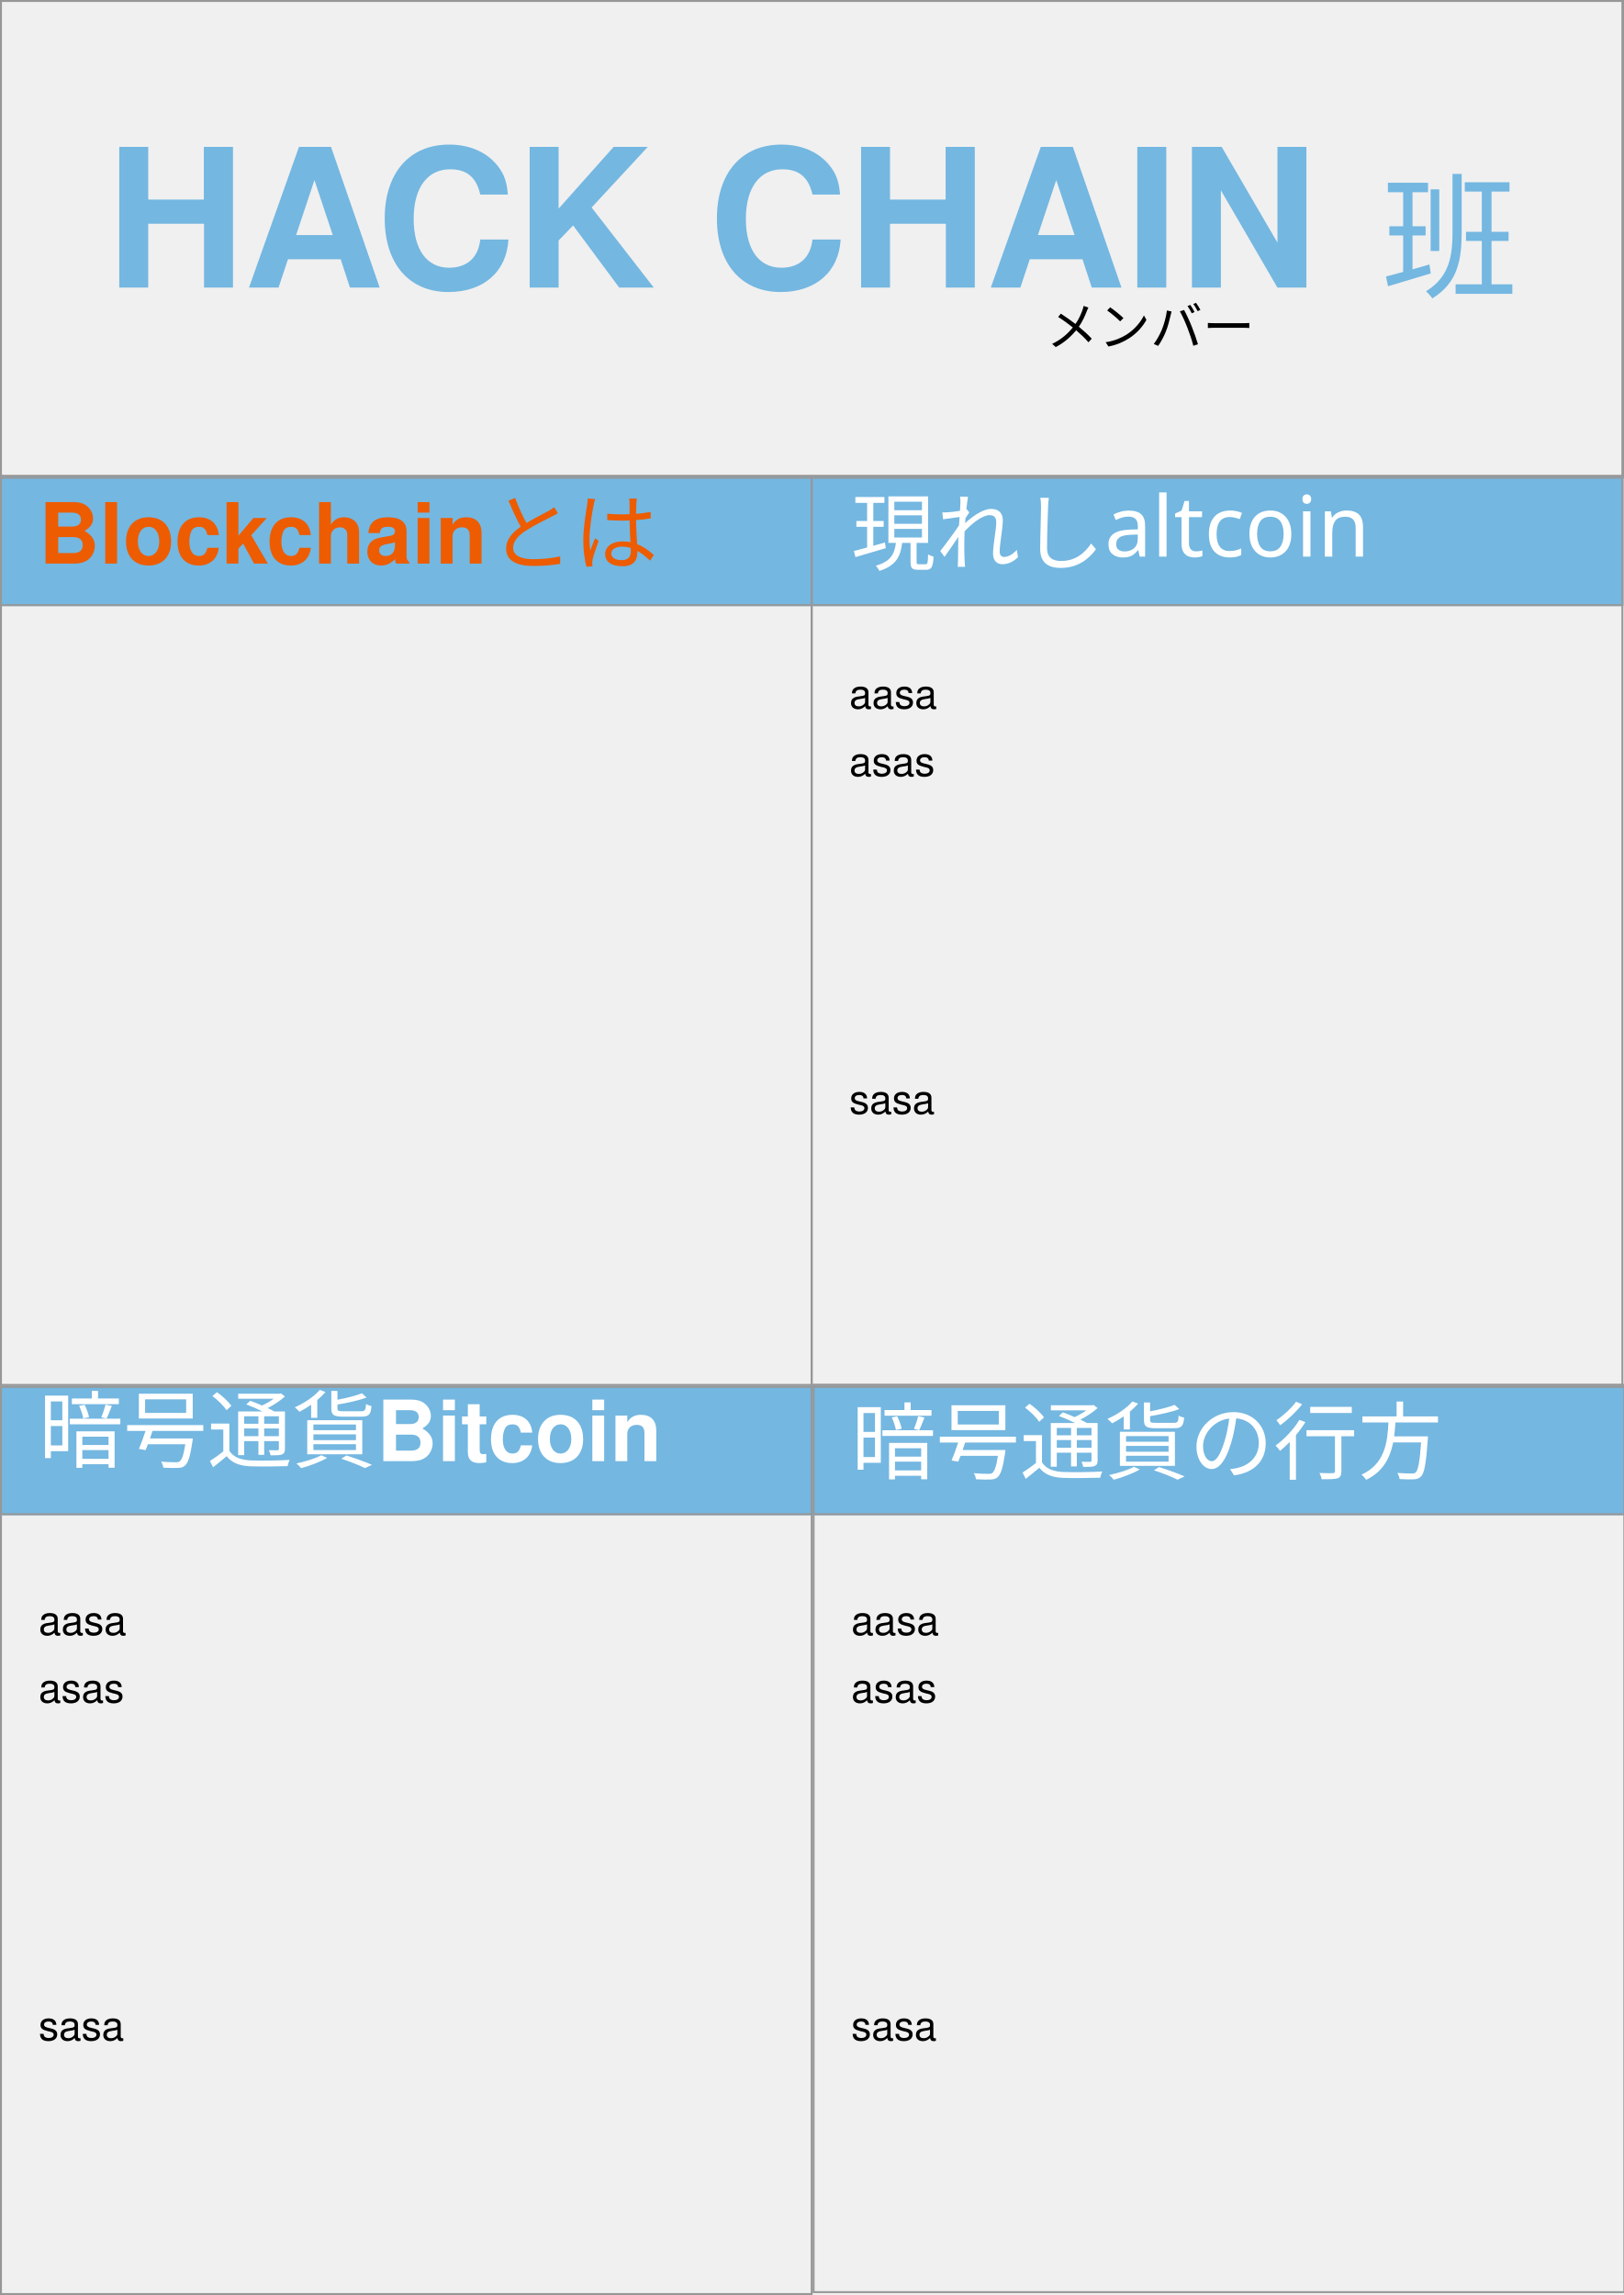
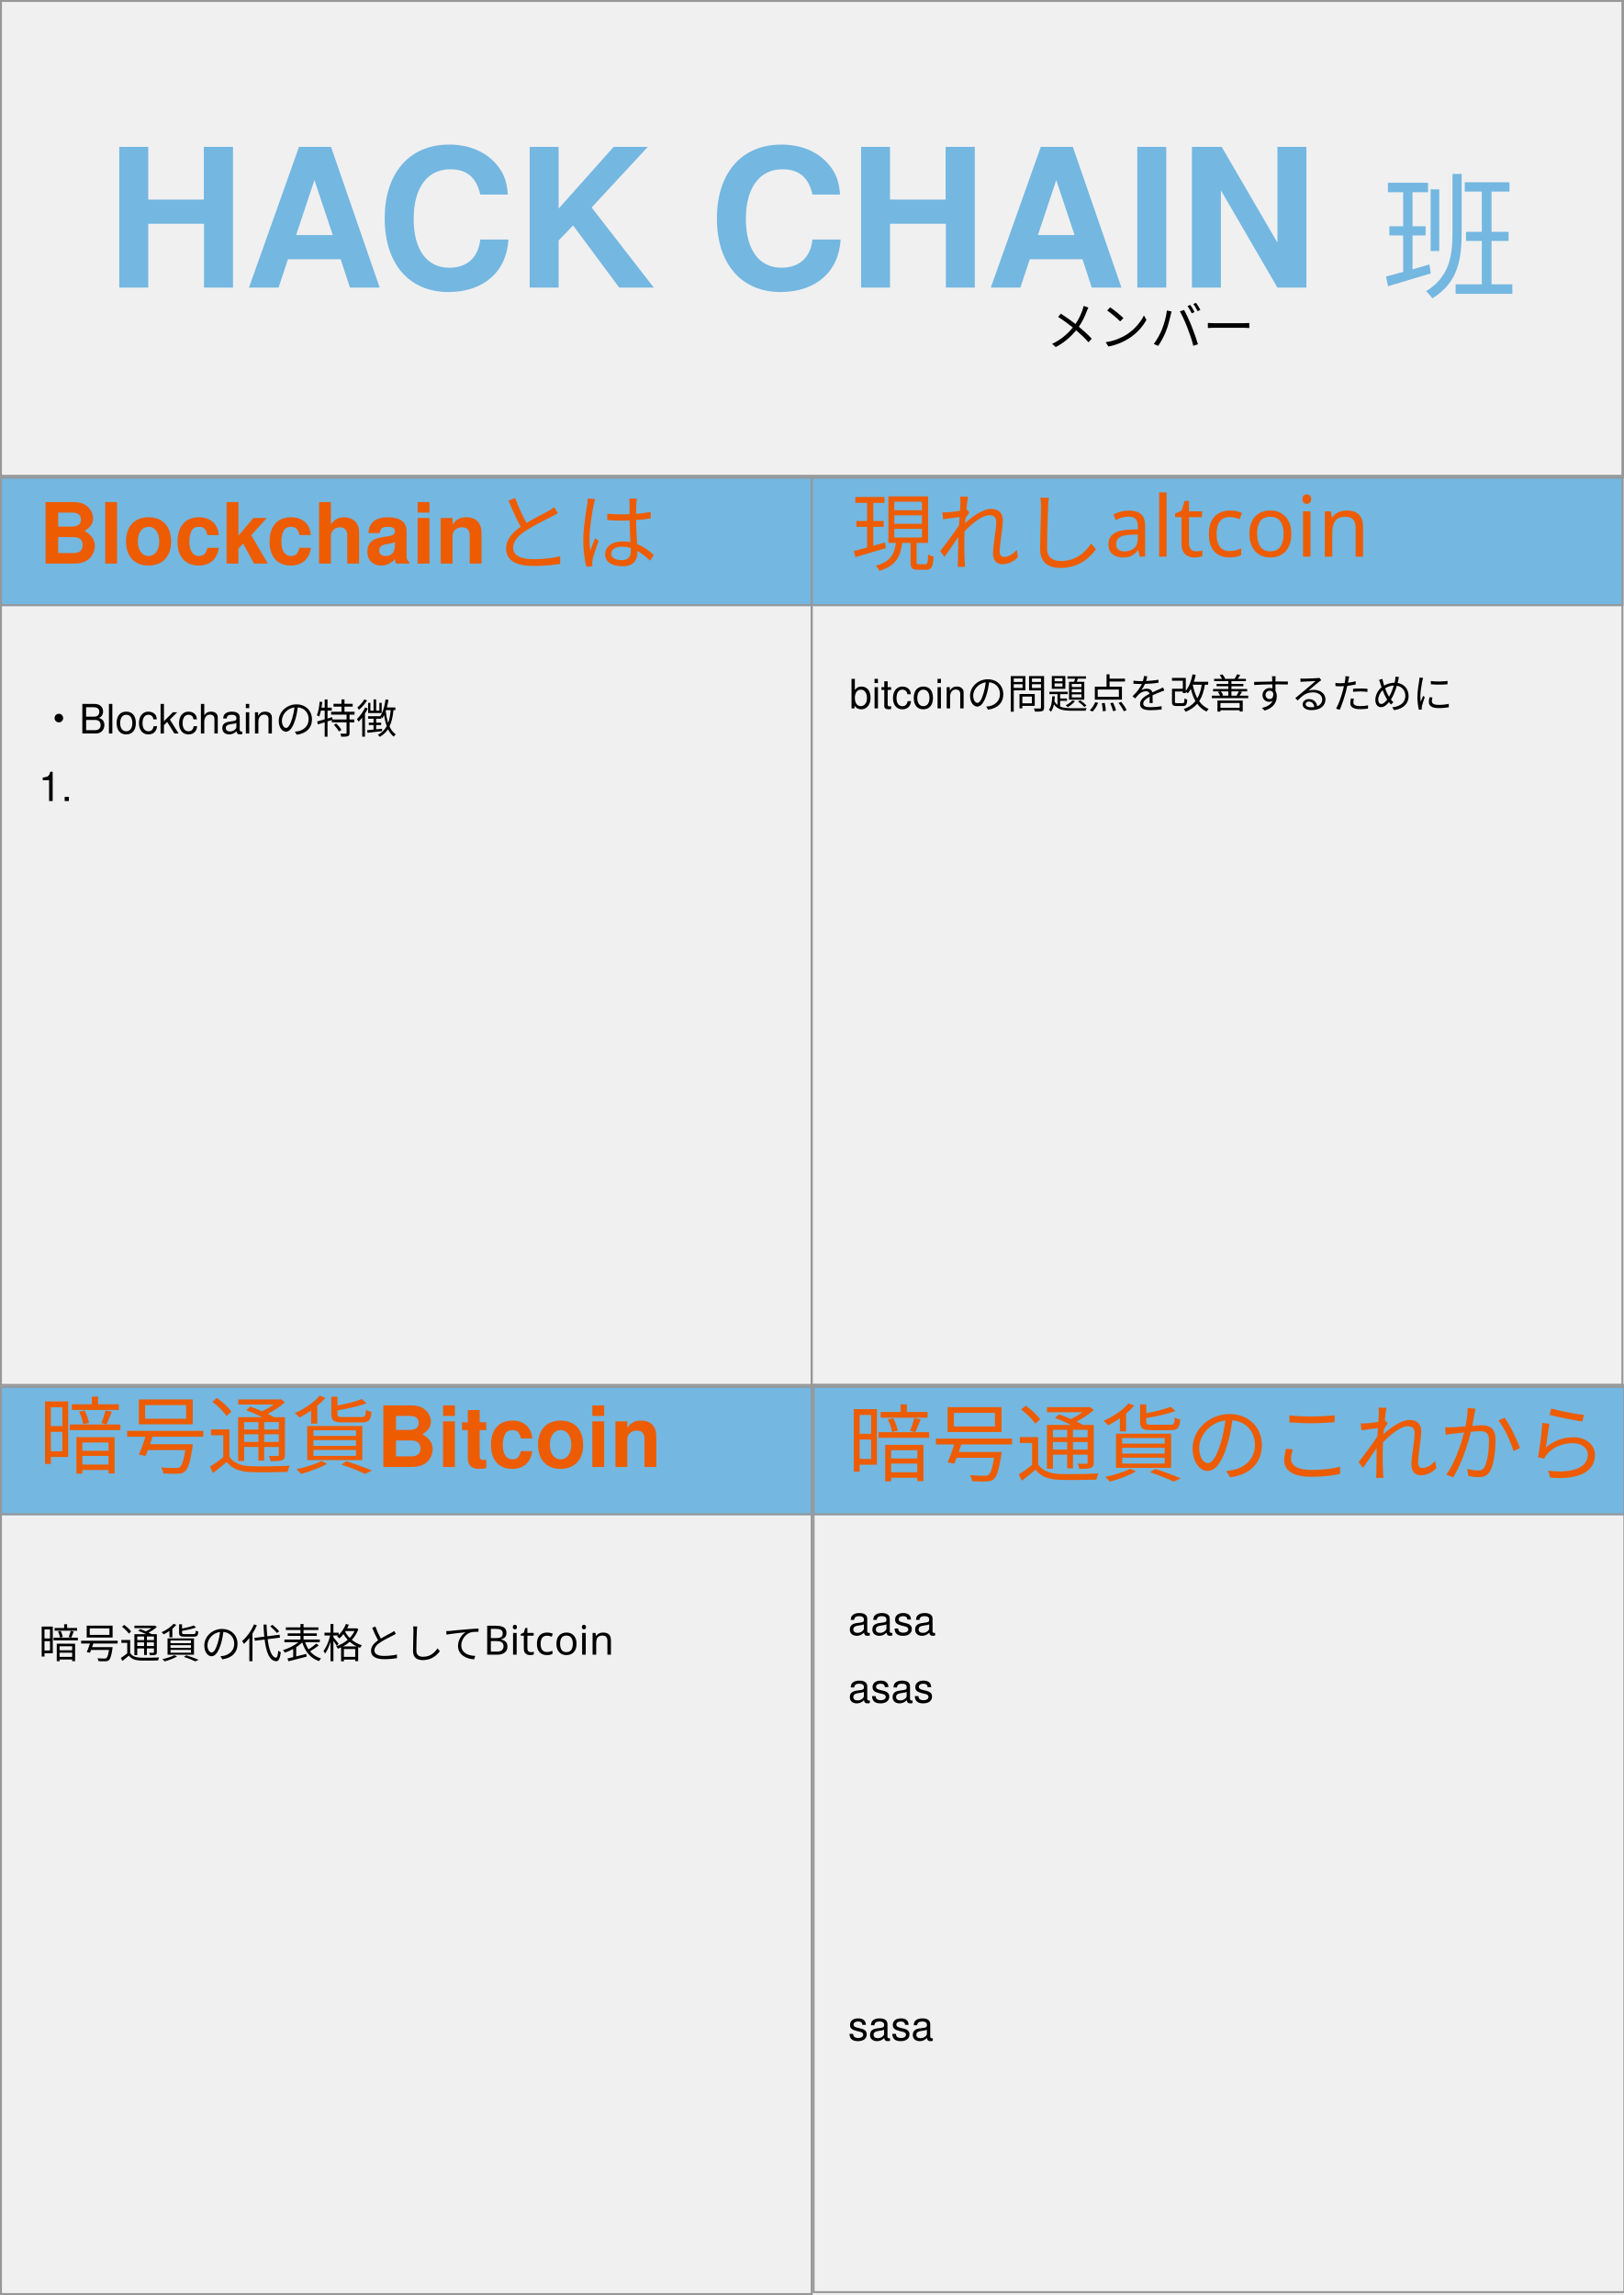
<svg xmlns="http://www.w3.org/2000/svg" xmlns:xlink="http://www.w3.org/1999/xlink" width="841px" height="1189px" viewBox="0 0 841 1189" version="1.1">
  <defs>
    <rect id="path-1" x="0" y="1" width="421" height="67" />
    <rect id="path-2" x="0" y="0" width="421" height="67" />
    <rect id="path-3" x="0" y="0" width="421" height="67" />
    <rect id="path-4" x="0" y="0" width="421" height="67" />
  </defs>
  <g id="Page-1" stroke="none" stroke-width="1" fill="none" fill-rule="evenodd">
    <g id="Artboard">
      <g id="Title">
        <rect id="Rectangle" stroke="#979797" stroke-width="2" x="0" y="0" width="841" height="247" />
        <text id="メンバー" font-family="HiraginoSans-W3, Hiragino Sans" font-size="27" font-weight="300" fill="#000000">
          <tspan x="542" y="179">メンバー</tspan>
        </text>
        <text id="HACK-CHAIN-班" font-family="Helvetica-Bold, Helvetica" font-size="100" font-weight="bold" fill="#74B7E1">
          <tspan x="55" y="149">HACK CHAIN </tspan>
          <tspan x="716.084" y="149" font-family="HiraginoSans-W3, Hiragino Sans" font-size="70" font-weight="300">班</tspan>
        </text>
      </g>
      <g id="Body4" transform="translate(421, 717)">
        <rect stroke="#979797" x="0.5" y="0.5" width="420" height="470" />
        <g id="Heading4">
          <use fill="#74B7E1" fill-rule="evenodd" xlink:href="#path-1" />
          <rect stroke="#979797" stroke-width="1" x="0.5" y="1.5" width="420" height="66" />
        </g>
-         <text id="Header" font-family="HiraginoSans-W6, Hiragino Sans" font-size="43.75" font-weight="500" fill="#FFFFFF">
-           <tspan x="20" y="46">暗号通貨の行方</tspan>
+         <text id="Header" font-family="HiraginoSans-W6, Hiragino Sans" font-size="43.75" font-weight="500" fill="#ED5C00">
+           <tspan x="18" y="47">暗号通貨のこれから　</tspan>
        </text>
        <text id="Paragraph" font-family="Helvetica" font-size="21" font-weight="normal" fill="#000000">
-           <tspan x="20" y="130">aasa</tspan>
-           <tspan x="20" y="165">asas</tspan>
-           <tspan x="20" y="200" />
-           <tspan x="20" y="235" />
-           <tspan x="20" y="270" />
-           <tspan x="20" y="305" />
-           <tspan x="20" y="340">sasa</tspan>
+           <tspan x="18.384" y="130">aasa</tspan>
+           <tspan x="18.384" y="165">asas</tspan>
+           <tspan x="18.384" y="200" />
+           <tspan x="18.384" y="235" />
+           <tspan x="18.384" y="270" />
+           <tspan x="18.384" y="305" />
+           <tspan x="18.384" y="340">sasa</tspan>
        </text>
      </g>
      <g id="Body3" transform="translate(420, 247)">
        <rect stroke="#979797" x="0.5" y="0.5" width="420" height="470" />
        <g id="Heading3">
          <use fill="#74B7E1" fill-rule="evenodd" xlink:href="#path-2" />
          <rect stroke="#979797" stroke-width="1" x="0.5" y="0.5" width="420" height="66" />
        </g>
-         <text id="Header" font-family="HiraginoSans-W6, Hiragino Sans" font-size="43.75" font-weight="500" fill="#FFFFFF">
+         <text id="Header" font-family="HiraginoSans-W6, Hiragino Sans" font-size="43.75" font-weight="500" fill="#ED5C00">
          <tspan x="21" y="45">現れしaltcoin</tspan>
        </text>
        <text id="Paragraph" font-family="Helvetica" font-size="21" font-weight="normal" fill="#000000">
-           <tspan x="20" y="120">aasa</tspan>
-           <tspan x="20" y="155">asas</tspan>
-           <tspan x="20" y="190" />
-           <tspan x="20" y="225" />
-           <tspan x="20" y="260" />
-           <tspan x="20" y="295" />
-           <tspan x="20" y="330">sasa</tspan>
+           <tspan x="20" y="120">bitcoin</tspan>
+           <tspan x="80.703" y="120" font-family="HiraginoSans-W3, Hiragino Sans" font-weight="300">の問題点を改善するために</tspan>
        </text>
      </g>
      <g id="Body2" transform="translate(0, 718)">
        <rect stroke="#979797" x="0.5" y="0.5" width="420" height="470" />
        <g id="Heading2">
          <use fill="#74B7E1" fill-rule="evenodd" xlink:href="#path-3" />
          <rect stroke="#979797" stroke-width="1" x="0.5" y="0.5" width="420" height="66" />
        </g>
-         <text id="Header" font-family="HiraginoSans-W6, Hiragino Sans" font-size="43.75" font-weight="500" fill="#FFFFFF">
-           <tspan x="20" y="39">暗号通貨</tspan>
-           <tspan x="195" y="39" font-family="Helvetica-Bold, Helvetica" font-weight="bold">Bitcoin</tspan>
+         <text id="Header" font-family="HiraginoSans-W6, Hiragino Sans" font-size="43.75" font-weight="500" fill="#ED5C00">
+           <tspan x="20" y="42">暗号通貨</tspan>
+           <tspan x="195" y="42" font-family="Helvetica-Bold, Helvetica" font-weight="bold">Bitcoin</tspan>
        </text>
-         <text id="Paragraph" font-family="Helvetica" font-size="21" font-weight="normal" fill="#000000">
-           <tspan x="20" y="129">aasa</tspan>
-           <tspan x="20" y="164">asas</tspan>
-           <tspan x="20" y="199" />
-           <tspan x="20" y="234" />
-           <tspan x="20" y="269" />
-           <tspan x="20" y="304" />
-           <tspan x="20" y="339">sasa</tspan>
+         <text id="Paragraph" font-family="HiraginoSans-W3, Hiragino Sans" font-size="21" font-weight="300" fill="#000000">
+           <tspan x="20" y="141">暗号通貨の代表格としてBitcoin</tspan>
        </text>
      </g>
      <g id="Body1" transform="translate(0, 247)">
        <rect stroke="#979797" x="0.5" y="0.5" width="420" height="470" />
        <g id="Heading1">
          <use fill="#74B7E1" fill-rule="evenodd" xlink:href="#path-4" />
          <rect stroke="#979797" stroke-width="1" x="0.5" y="0.5" width="420" height="66" />
        </g>
        <text id="Header" font-family="Helvetica-Bold, Helvetica" font-size="43.75" font-weight="bold" fill="#ED5C00">
          <tspan x="20" y="45">Blockchain</tspan>
          <tspan x="253.405" y="45" font-family="HiraginoSans-W6, Hiragino Sans" font-weight="500">とは</tspan>
        </text>
+         <text id="Paragraph" font-family="HiraginoSans-W3, Hiragino Sans" font-size="21" font-weight="300" fill="#000000">
+           <tspan x="20" y="133">・</tspan>
+           <tspan x="41" y="133" font-family="Helvetica" font-weight="normal">Blockchain</tspan>
+           <tspan x="142.555" y="133">の特徴</tspan>
+           <tspan x="205.555" y="133" font-family="Helvetica" font-weight="normal" />
+           <tspan x="20" y="168" font-family="Helvetica" font-weight="normal">    1. </tspan>
+         </text>
      </g>
    </g>
  </g>
</svg>
